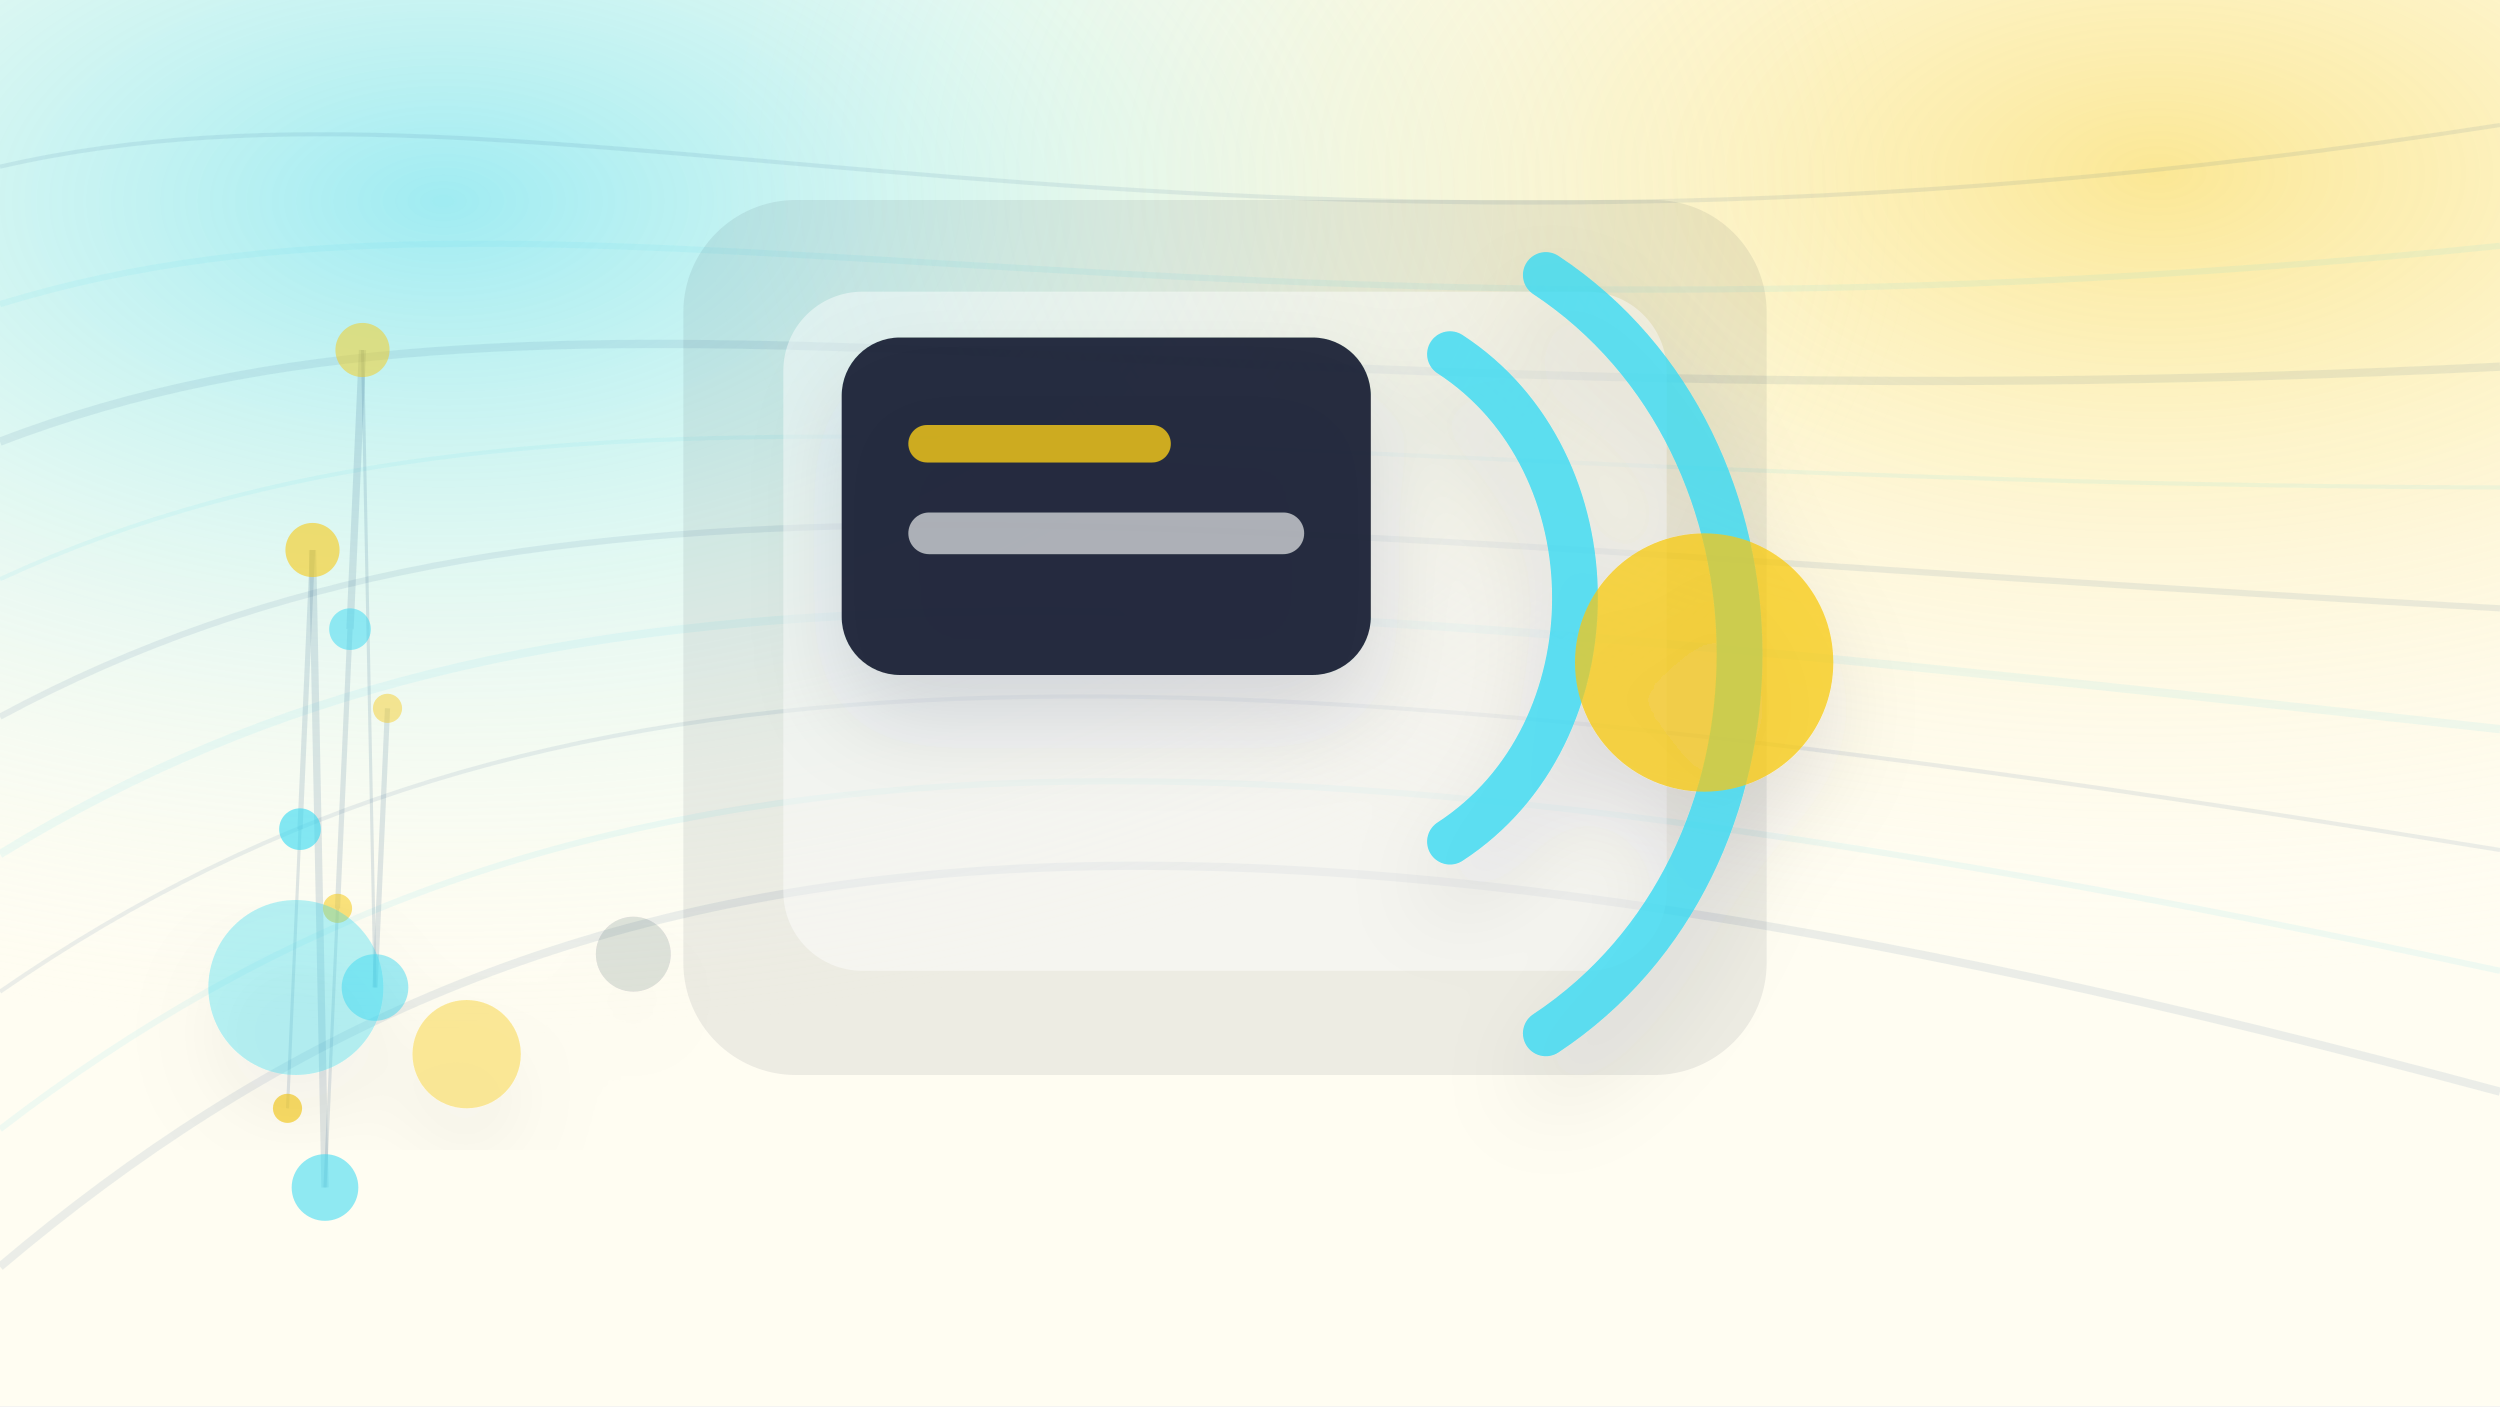
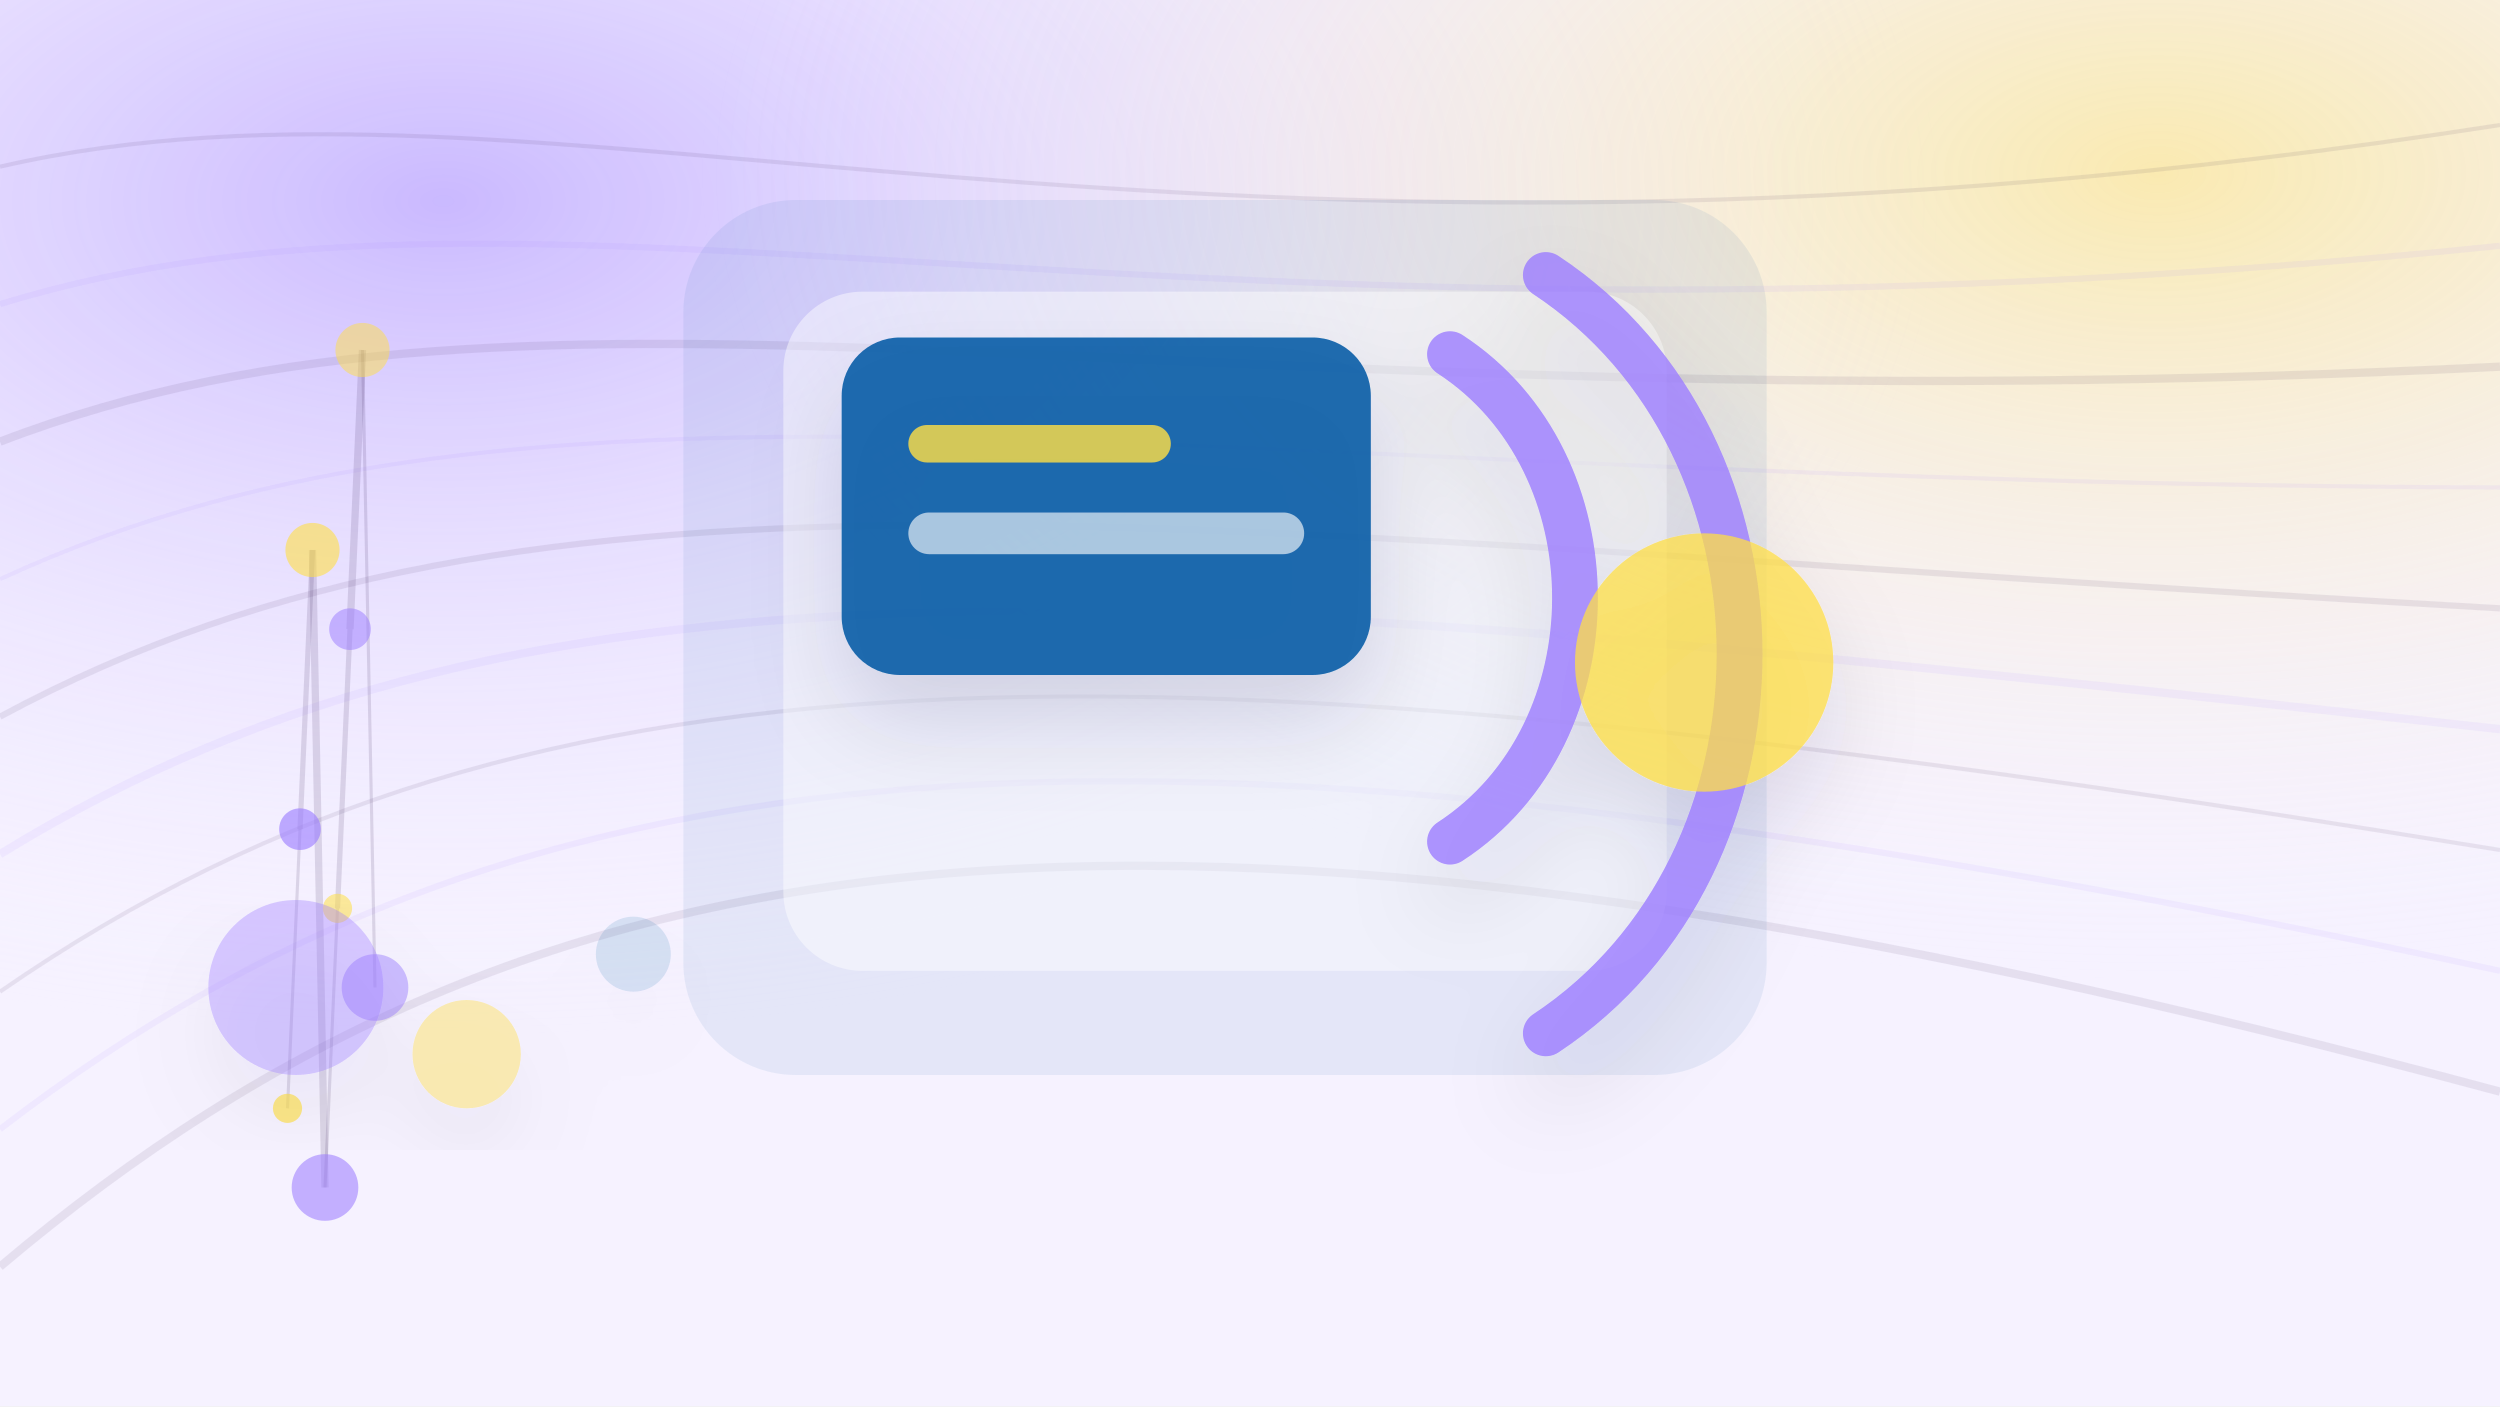
<svg xmlns="http://www.w3.org/2000/svg" width="1200" height="675" viewBox="0 0 1200 675" role="img" aria-labelledby="title desc">
  <defs>
    <radialGradient id="g1" cx="18%" cy="14%" r="60%">
-       <stop stop-color="#38d9f2" stop-opacity=".48" />
-       <stop offset="1" stop-color="#fffdf2" stop-opacity="0" />
+       <stop stop-color="#9b7cff" stop-opacity=".48" />
+       <stop offset="1" stop-color="#f6f2ff" stop-opacity="0" />
    </radialGradient>
    <radialGradient id="g2" cx="86%" cy="12%" r="58%">
-       <stop stop-color="#f6c915" stop-opacity=".42" />
-       <stop offset="1" stop-color="#fffdf2" stop-opacity="0" />
+       <stop stop-color="#ffdf45" stop-opacity=".42" />
+       <stop offset="1" stop-color="#f6f2ff" stop-opacity="0" />
    </radialGradient>
    <linearGradient id="split" x1="0" x2="1">
-       <stop stop-color="#fffdf2" />
-       <stop offset=".55" stop-color="#fffdf2" />
+       <stop stop-color="#f6f2ff" />
+       <stop offset=".55" stop-color="#f6f2ff" />
      <stop offset=".55" stop-color="#eef8ff" />
      <stop offset="1" stop-color="#fff7d1" />
    </linearGradient>
    <filter id="shadow" x="-20%" y="-20%" width="140%" height="140%">
      <feDropShadow dx="0" dy="22" stdDeviation="22" flood-color="#12213a" flood-opacity=".14" />
    </filter>
  </defs>
-   <rect width="1200" height="675" fill="#fffdf2" />
+   <rect width="1200" height="675" fill="#f6f2ff" />
  <rect width="1200" height="675" fill="url(#g1)" />
  <rect width="1200" height="675" fill="url(#g2)" />
  <g opacity=".9">
-     <path d="M0 80C260 20 560 160 1200 60" fill="none" stroke="#164b7a" stroke-opacity=".09" stroke-width="2" />
-     <path d="M0 146C260 66 560 184 1200 118" fill="none" stroke="#38d9f2" stroke-opacity=".09" stroke-width="3" />
-     <path d="M0 212C260 112 560 208 1200 176" fill="none" stroke="#164b7a" stroke-opacity=".09" stroke-width="4" />
-     <path d="M0 278C260 158 560 232 1200 234" fill="none" stroke="#38d9f2" stroke-opacity=".09" stroke-width="2" />
-     <path d="M0 344C260 204 560 256 1200 292" fill="none" stroke="#164b7a" stroke-opacity=".09" stroke-width="3" />
-     <path d="M0 410C260 250 560 280 1200 350" fill="none" stroke="#38d9f2" stroke-opacity=".09" stroke-width="4" />
-     <path d="M0 476C260 296 560 304 1200 408" fill="none" stroke="#164b7a" stroke-opacity=".09" stroke-width="2" />
-     <path d="M0 542C260 342 560 328 1200 466" fill="none" stroke="#38d9f2" stroke-opacity=".09" stroke-width="3" />
-     <path d="M0 608C260 388 560 352 1200 524" fill="none" stroke="#164b7a" stroke-opacity=".09" stroke-width="4" />
+     <path d="M0 80C260 20 560 160 1200 60" fill="none" stroke="#27144a" stroke-opacity=".09" stroke-width="2" />
+     <path d="M0 146C260 66 560 184 1200 118" fill="none" stroke="#9b7cff" stroke-opacity=".09" stroke-width="3" />
+     <path d="M0 212C260 112 560 208 1200 176" fill="none" stroke="#27144a" stroke-opacity=".09" stroke-width="4" />
+     <path d="M0 278C260 158 560 232 1200 234" fill="none" stroke="#9b7cff" stroke-opacity=".09" stroke-width="2" />
+     <path d="M0 344C260 204 560 256 1200 292" fill="none" stroke="#27144a" stroke-opacity=".09" stroke-width="3" />
+     <path d="M0 410C260 250 560 280 1200 350" fill="none" stroke="#9b7cff" stroke-opacity=".09" stroke-width="4" />
+     <path d="M0 476C260 296 560 304 1200 408" fill="none" stroke="#27144a" stroke-opacity=".09" stroke-width="2" />
+     <path d="M0 542C260 342 560 328 1200 466" fill="none" stroke="#9b7cff" stroke-opacity=".09" stroke-width="3" />
+     <path d="M0 608C260 388 560 352 1200 524" fill="none" stroke="#27144a" stroke-opacity=".09" stroke-width="4" />
  </g>
  <g>
-     <line x1="138" y1="532" x2="144" y2="398" stroke="#164b7a" stroke-opacity=".13" stroke-width="1.5" />
-     <line x1="144" y1="398" x2="150" y2="264" stroke="#164b7a" stroke-opacity=".13" stroke-width="2.5" />
-     <line x1="150" y1="264" x2="156" y2="570" stroke="#164b7a" stroke-opacity=".13" stroke-width="3.5" />
-     <line x1="156" y1="570" x2="162" y2="436" stroke="#164b7a" stroke-opacity=".13" stroke-width="1.5" />
-     <line x1="162" y1="436" x2="168" y2="302" stroke="#164b7a" stroke-opacity=".13" stroke-width="2.5" />
-     <line x1="168" y1="302" x2="174" y2="168" stroke="#164b7a" stroke-opacity=".13" stroke-width="3.5" />
-     <line x1="174" y1="168" x2="180" y2="474" stroke="#164b7a" stroke-opacity=".13" stroke-width="1.5" />
-     <line x1="180" y1="474" x2="186" y2="340" stroke="#164b7a" stroke-opacity=".13" stroke-width="2.5" />
-     <circle cx="138" cy="532" r="7" fill="#f6c915" opacity="0.64" />
-     <circle cx="144" cy="398" r="10" fill="#38d9f2" opacity="0.615" />
-     <circle cx="150" cy="264" r="13" fill="#f6c915" opacity="0.59" />
-     <circle cx="156" cy="570" r="16" fill="#38d9f2" opacity="0.565" />
-     <circle cx="162" cy="436" r="7" fill="#f6c915" opacity="0.54" />
-     <circle cx="168" cy="302" r="10" fill="#38d9f2" opacity="0.515" />
-     <circle cx="174" cy="168" r="13" fill="#f6c915" opacity="0.49" />
-     <circle cx="180" cy="474" r="16" fill="#38d9f2" opacity="0.465" />
-     <circle cx="186" cy="340" r="7" fill="#f6c915" opacity="0.44" />
+     <line x1="138" y1="532" x2="144" y2="398" stroke="#27144a" stroke-opacity=".13" stroke-width="1.5" />
+     <line x1="144" y1="398" x2="150" y2="264" stroke="#27144a" stroke-opacity=".13" stroke-width="2.5" />
+     <line x1="150" y1="264" x2="156" y2="570" stroke="#27144a" stroke-opacity=".13" stroke-width="3.5" />
+     <line x1="156" y1="570" x2="162" y2="436" stroke="#27144a" stroke-opacity=".13" stroke-width="1.5" />
+     <line x1="162" y1="436" x2="168" y2="302" stroke="#27144a" stroke-opacity=".13" stroke-width="2.5" />
+     <line x1="168" y1="302" x2="174" y2="168" stroke="#27144a" stroke-opacity=".13" stroke-width="3.5" />
+     <line x1="174" y1="168" x2="180" y2="474" stroke="#27144a" stroke-opacity=".13" stroke-width="1.5" />
+     <circle cx="138" cy="532" r="7" fill="#ffdf45" opacity="0.64" />
+     <circle cx="144" cy="398" r="10" fill="#9b7cff" opacity="0.615" />
+     <circle cx="150" cy="264" r="13" fill="#ffdf45" opacity="0.59" />
+     <circle cx="156" cy="570" r="16" fill="#9b7cff" opacity="0.565" />
+     <circle cx="162" cy="436" r="7" fill="#ffdf45" opacity="0.54" />
+     <circle cx="168" cy="302" r="10" fill="#9b7cff" opacity="0.515" />
+     <circle cx="174" cy="168" r="13" fill="#ffdf45" opacity="0.49" />
+     <circle cx="180" cy="474" r="16" fill="#9b7cff" opacity="0.465" />
  </g>
  <g transform="translate(-300 0)">
-     <rect x="628" y="96" width="520" height="420" rx="54" fill="#172033" opacity=".08" />
+     <rect x="628" y="96" width="520" height="420" rx="54" fill="#0f5fa8" opacity=".08" />
    <rect x="676" y="140" width="424" height="326" rx="38" fill="#fff" opacity=".46" />
  </g>
  <g transform="translate(-300 0)" filter="url(#shadow)">
    <g transform="translate(704 118)">
-       <rect x="0" y="44" width="254" height="162" rx="28" fill="#172033" opacity=".92" />
-       <rect x="32" y="86" width="126" height="18" rx="9" fill="#f6c915" opacity=".8" />
+       <rect x="0" y="44" width="254" height="162" rx="28" fill="#0f5fa8" opacity=".92" />
+       <rect x="32" y="86" width="126" height="18" rx="9" fill="#ffdf45" opacity=".8" />
      <rect x="32" y="128" width="190" height="20" rx="10" fill="#fff" opacity=".62" />
-       <path d="M292 52c80 52 80 182 0 234M338 14c124 82 124 282 0 364" fill="none" stroke="#38d9f2" stroke-width="22" stroke-linecap="round" opacity=".8" />
-       <circle cx="414" cy="200" r="62" fill="#f6c915" opacity=".74" />
+       <path d="M292 52c80 52 80 182 0 234M338 14c124 82 124 282 0 364" fill="none" stroke="#9b7cff" stroke-width="22" stroke-linecap="round" opacity=".8" />
+       <circle cx="414" cy="200" r="62" fill="#ffdf45" opacity=".74" />
    </g>
  </g>
  <g filter="url(#shadow)" opacity=".82">
-     <circle cx="142" cy="474" r="42" fill="#38d9f2" opacity=".44" />
-     <circle cx="224" cy="506" r="26" fill="#f6c915" opacity=".5" />
-     <circle cx="304" cy="458" r="18" fill="#172033" opacity=".16" />
+     <circle cx="142" cy="474" r="42" fill="#9b7cff" opacity=".44" />
+     <circle cx="224" cy="506" r="26" fill="#ffdf45" opacity=".5" />
+     <circle cx="304" cy="458" r="18" fill="#0f5fa8" opacity=".16" />
  </g>
</svg>
